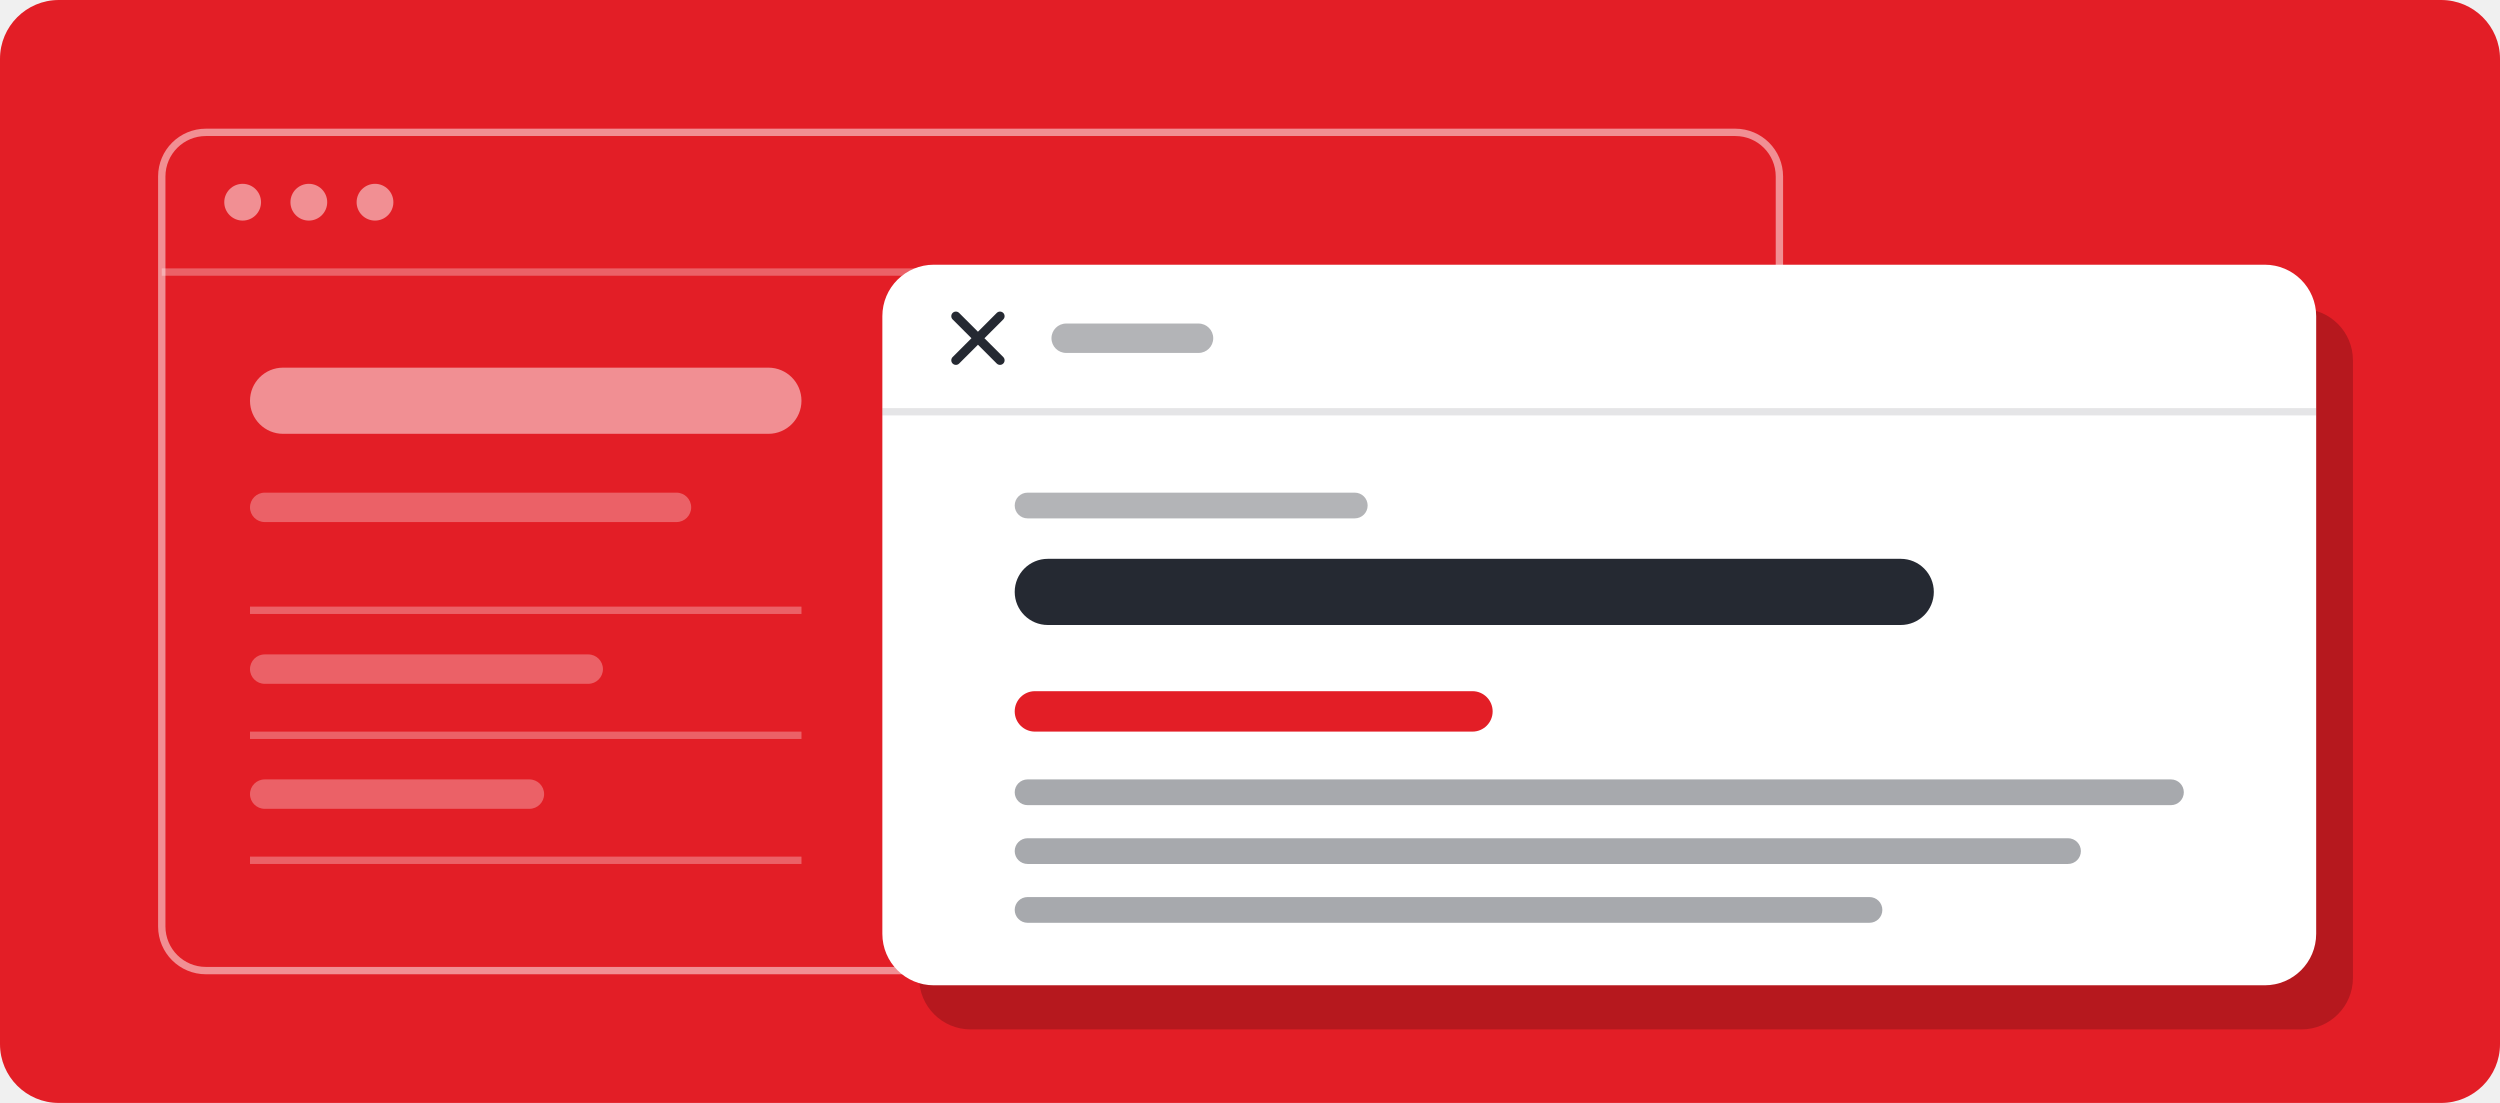
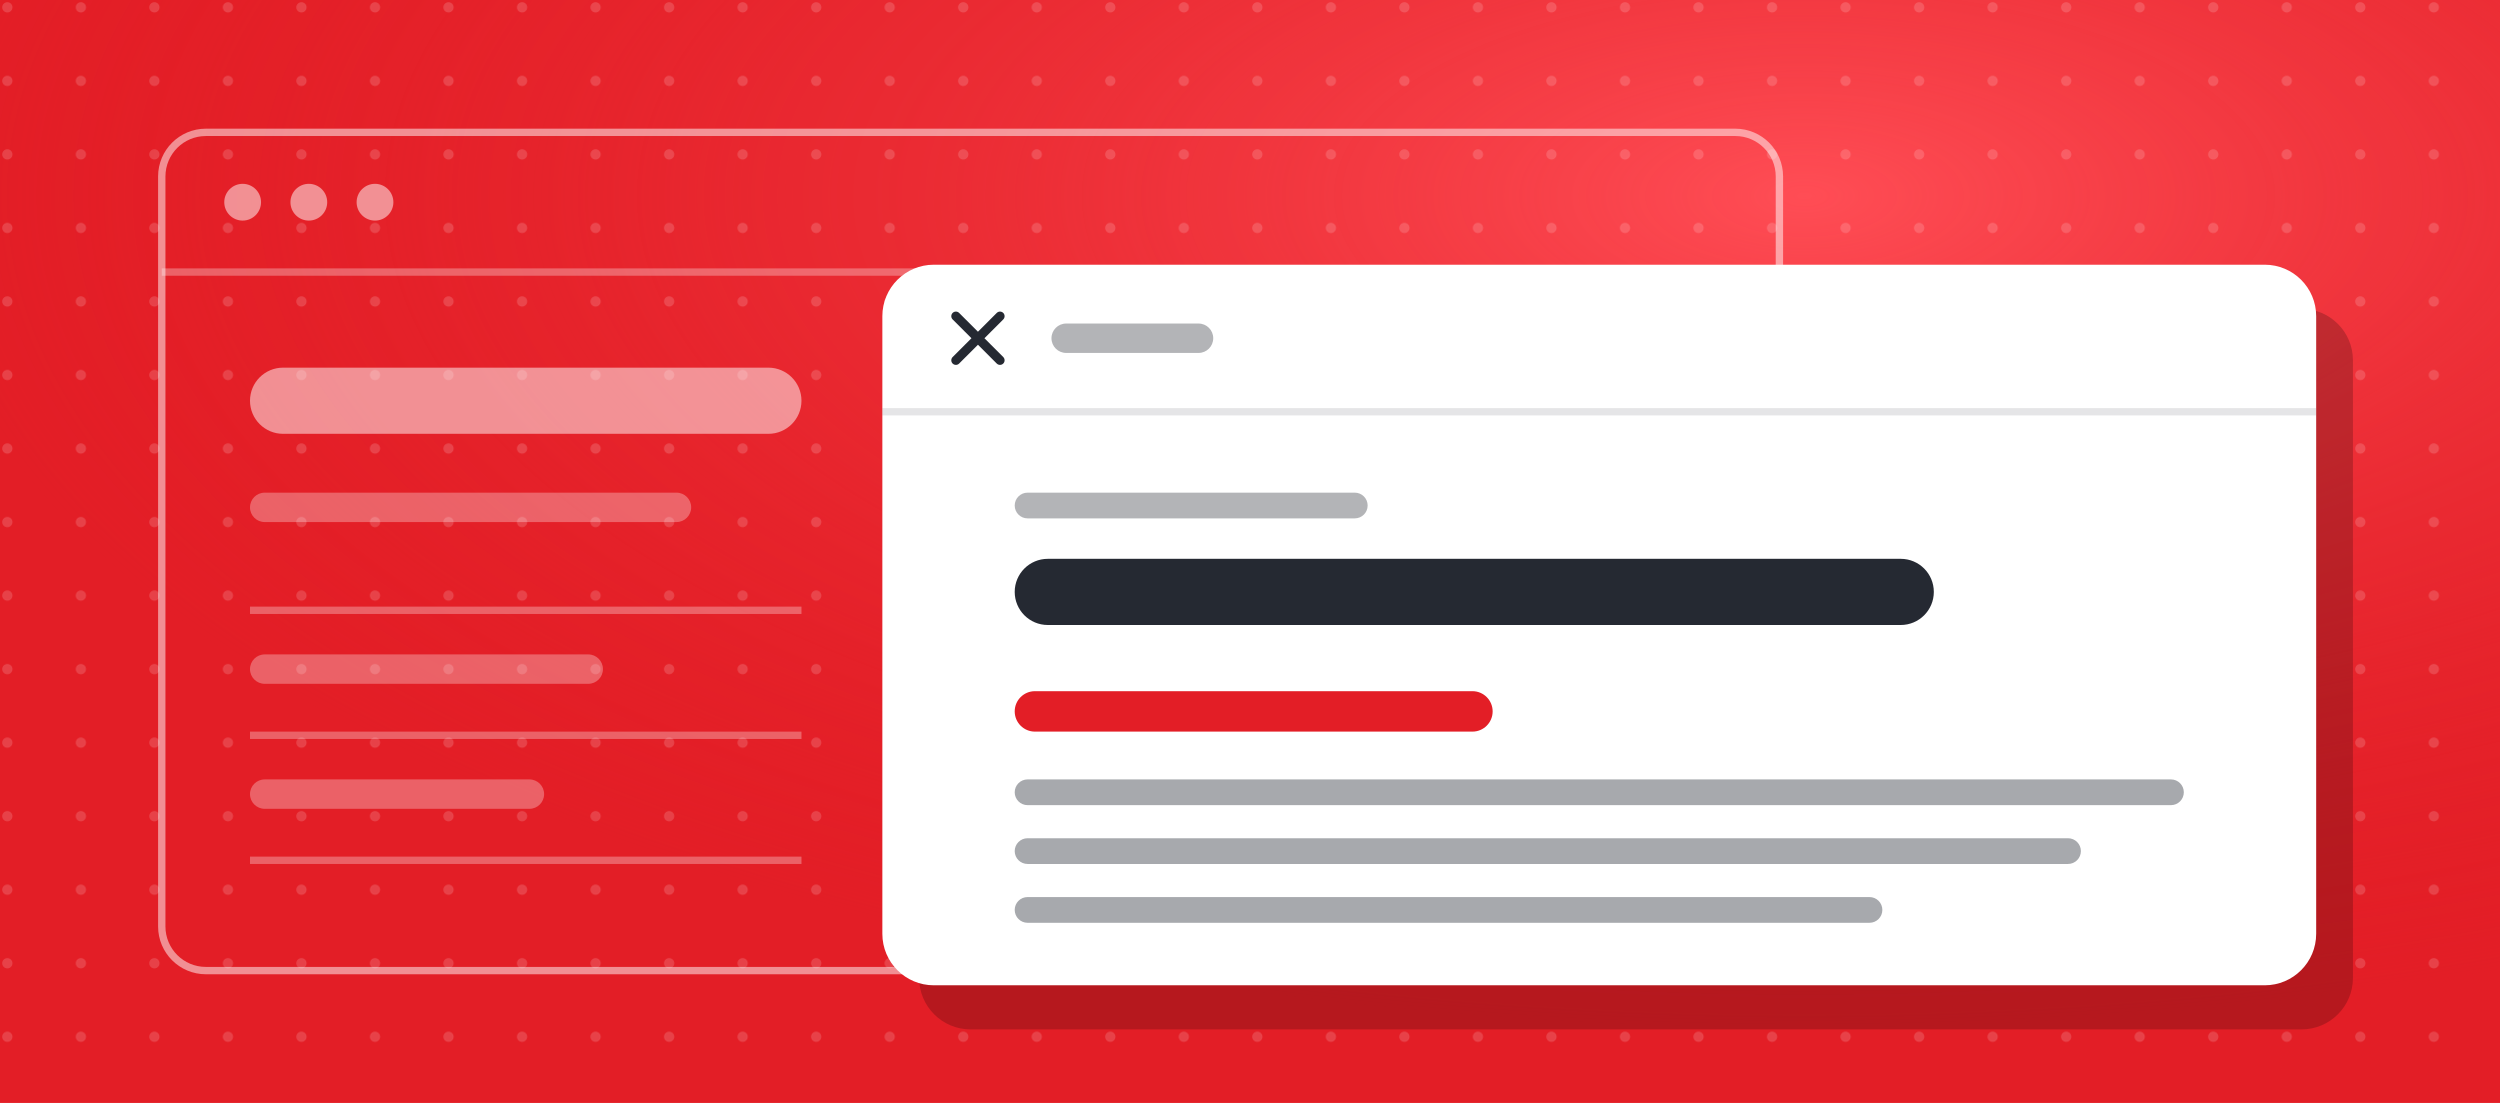
<svg xmlns="http://www.w3.org/2000/svg" viewBox="0 0 680 300">
-   <rect width="680" height="300" rx="16" fill="#E31E26" />
+   <defs>
+     <pattern id="dots" width="20" height="20" patternUnits="userSpaceOnUse">
+       <circle cx="2" cy="2" r="1.4" fill="#FFFFFF" fill-opacity=".16" />
+     </pattern>
+     <radialGradient id="glow" cx="72%" cy="18%" r="75%">
+       <stop offset="0" stop-color="#FF4D55" />
+       <stop offset="1" stop-color="#E31E26" stop-opacity="0" />
+     </radialGradient>
+   </defs>
+   <rect width="680" height="300" fill="#E31E26" />
+   <rect width="680" height="300" fill="url(#glow)" />
+   <rect width="680" height="300" fill="url(#dots)" />
  <rect x="44" y="36" width="440" height="228" rx="12" fill="none" stroke="#FFFFFF" stroke-opacity=".5" stroke-width="2" />
  <path d="M44 74h440" stroke="#FFFFFF" stroke-opacity=".3" stroke-width="2" />
  <circle cx="66" cy="55" r="5" fill="#FFFFFF" fill-opacity=".5" />
  <circle cx="84" cy="55" r="5" fill="#FFFFFF" fill-opacity=".5" />
  <circle cx="102" cy="55" r="5" fill="#FFFFFF" fill-opacity=".5" />
  <rect x="68" y="100" width="150" height="18" rx="9" fill="#FFFFFF" fill-opacity=".5" />
  <rect x="68" y="134" width="120" height="8" rx="4" fill="#FFFFFF" fill-opacity=".3" />
  <path d="M68 166h150M68 200h150M68 234h150" stroke="#FFFFFF" stroke-opacity=".3" stroke-width="2" />
  <rect x="68" y="178" width="96" height="8" rx="4" fill="#FFFFFF" fill-opacity=".3" />
  <rect x="68" y="212" width="80" height="8" rx="4" fill="#FFFFFF" fill-opacity=".3" />
  <rect x="250" y="84" width="390" height="196" rx="14" fill="#000000" fill-opacity=".2" />
  <rect x="240" y="72" width="390" height="196" rx="14" fill="#FFFFFF" />
  <path d="M240 112h390" stroke="#252932" stroke-opacity=".12" stroke-width="2" />
  <path d="M260 86l12 12M272 86l-12 12" stroke="#252932" stroke-width="2.5" stroke-linecap="round" />
  <rect x="286" y="88" width="44" height="8" rx="4" fill="#252932" fill-opacity=".35" />
  <rect x="276" y="134" width="96" height="7" rx="3.5" fill="#252932" fill-opacity=".35" />
  <rect x="276" y="152" width="250" height="18" rx="9" fill="#252932" />
  <rect x="276" y="188" width="130" height="11" rx="5.5" fill="#E31E26" />
  <rect x="276" y="212" width="318" height="7" rx="3.5" fill="#252932" fill-opacity=".4" />
  <rect x="276" y="228" width="290" height="7" rx="3.5" fill="#252932" fill-opacity=".4" />
  <rect x="276" y="244" width="236" height="7" rx="3.5" fill="#252932" fill-opacity=".4" />
</svg>
